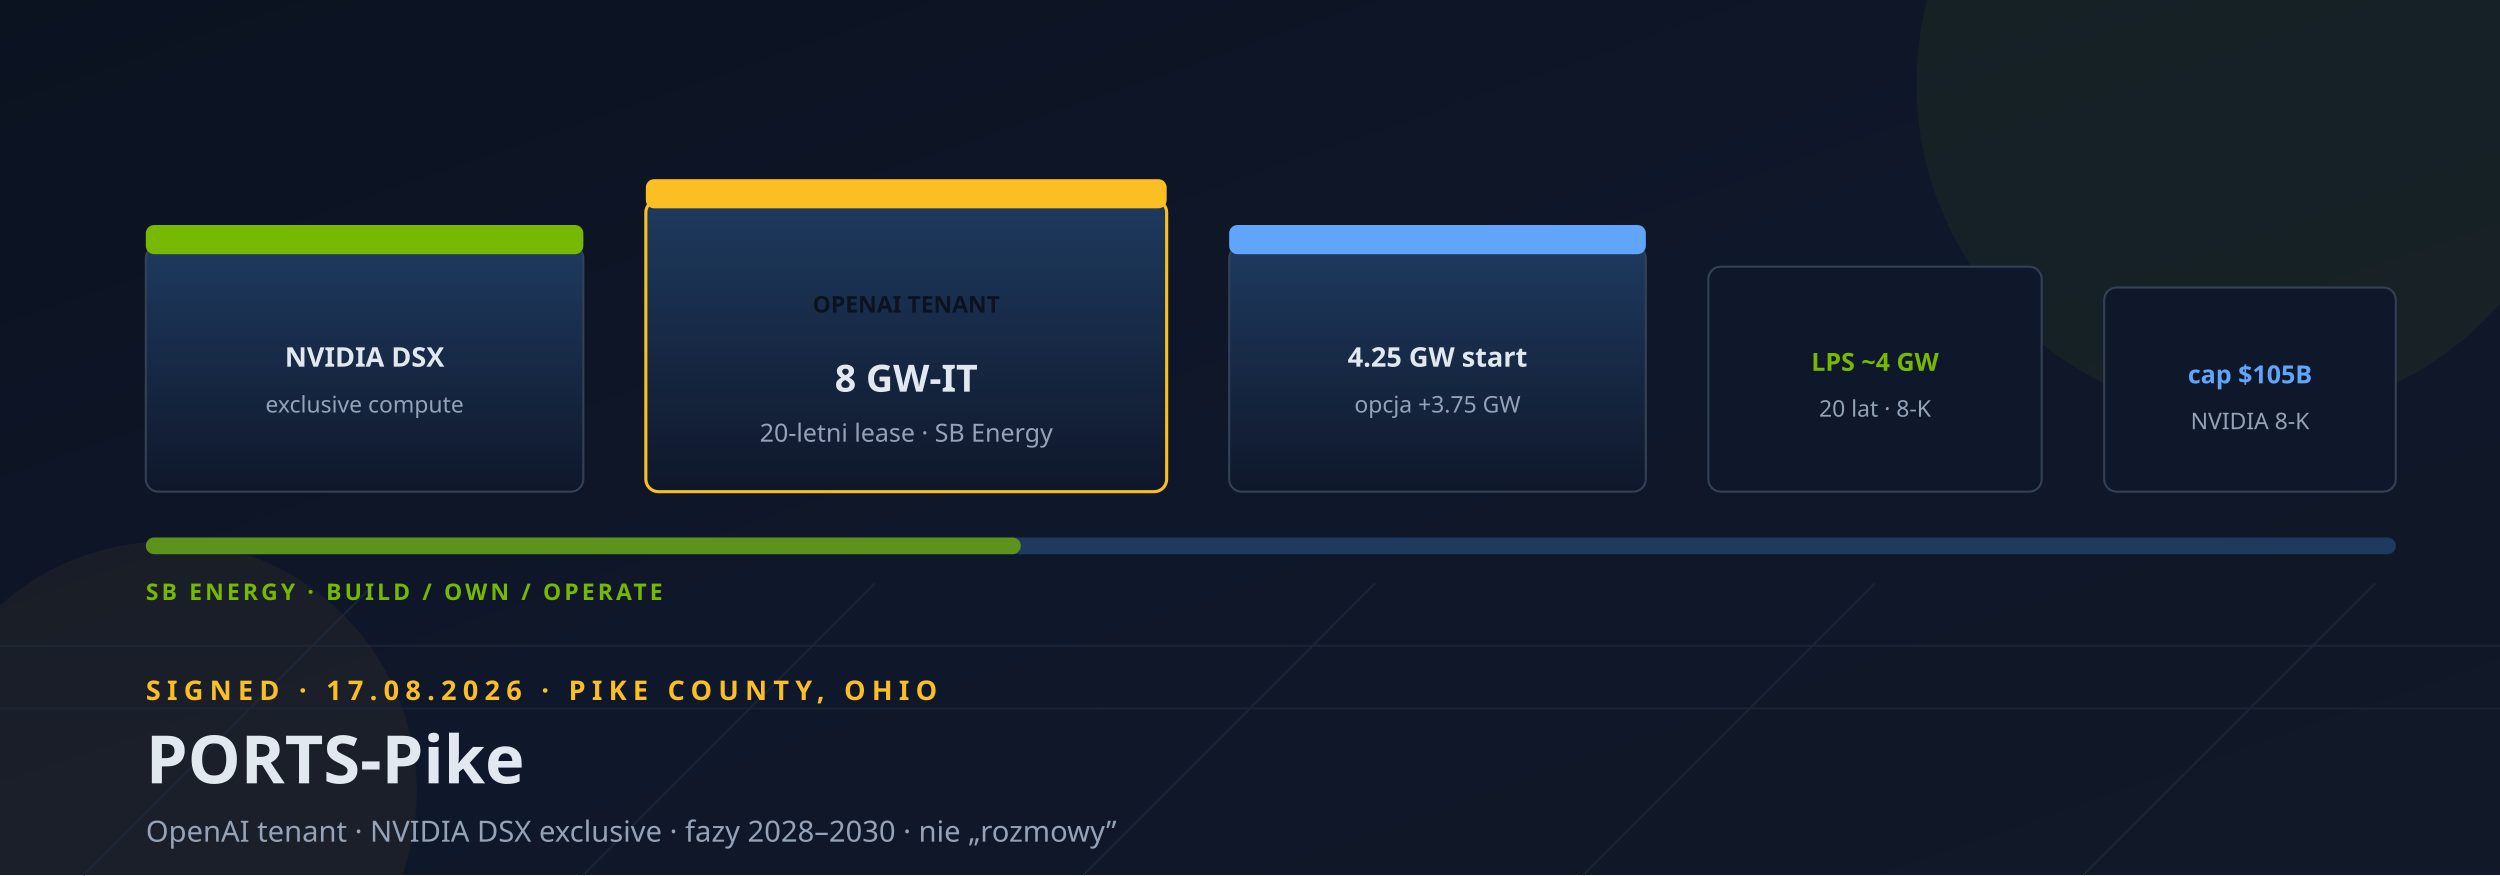
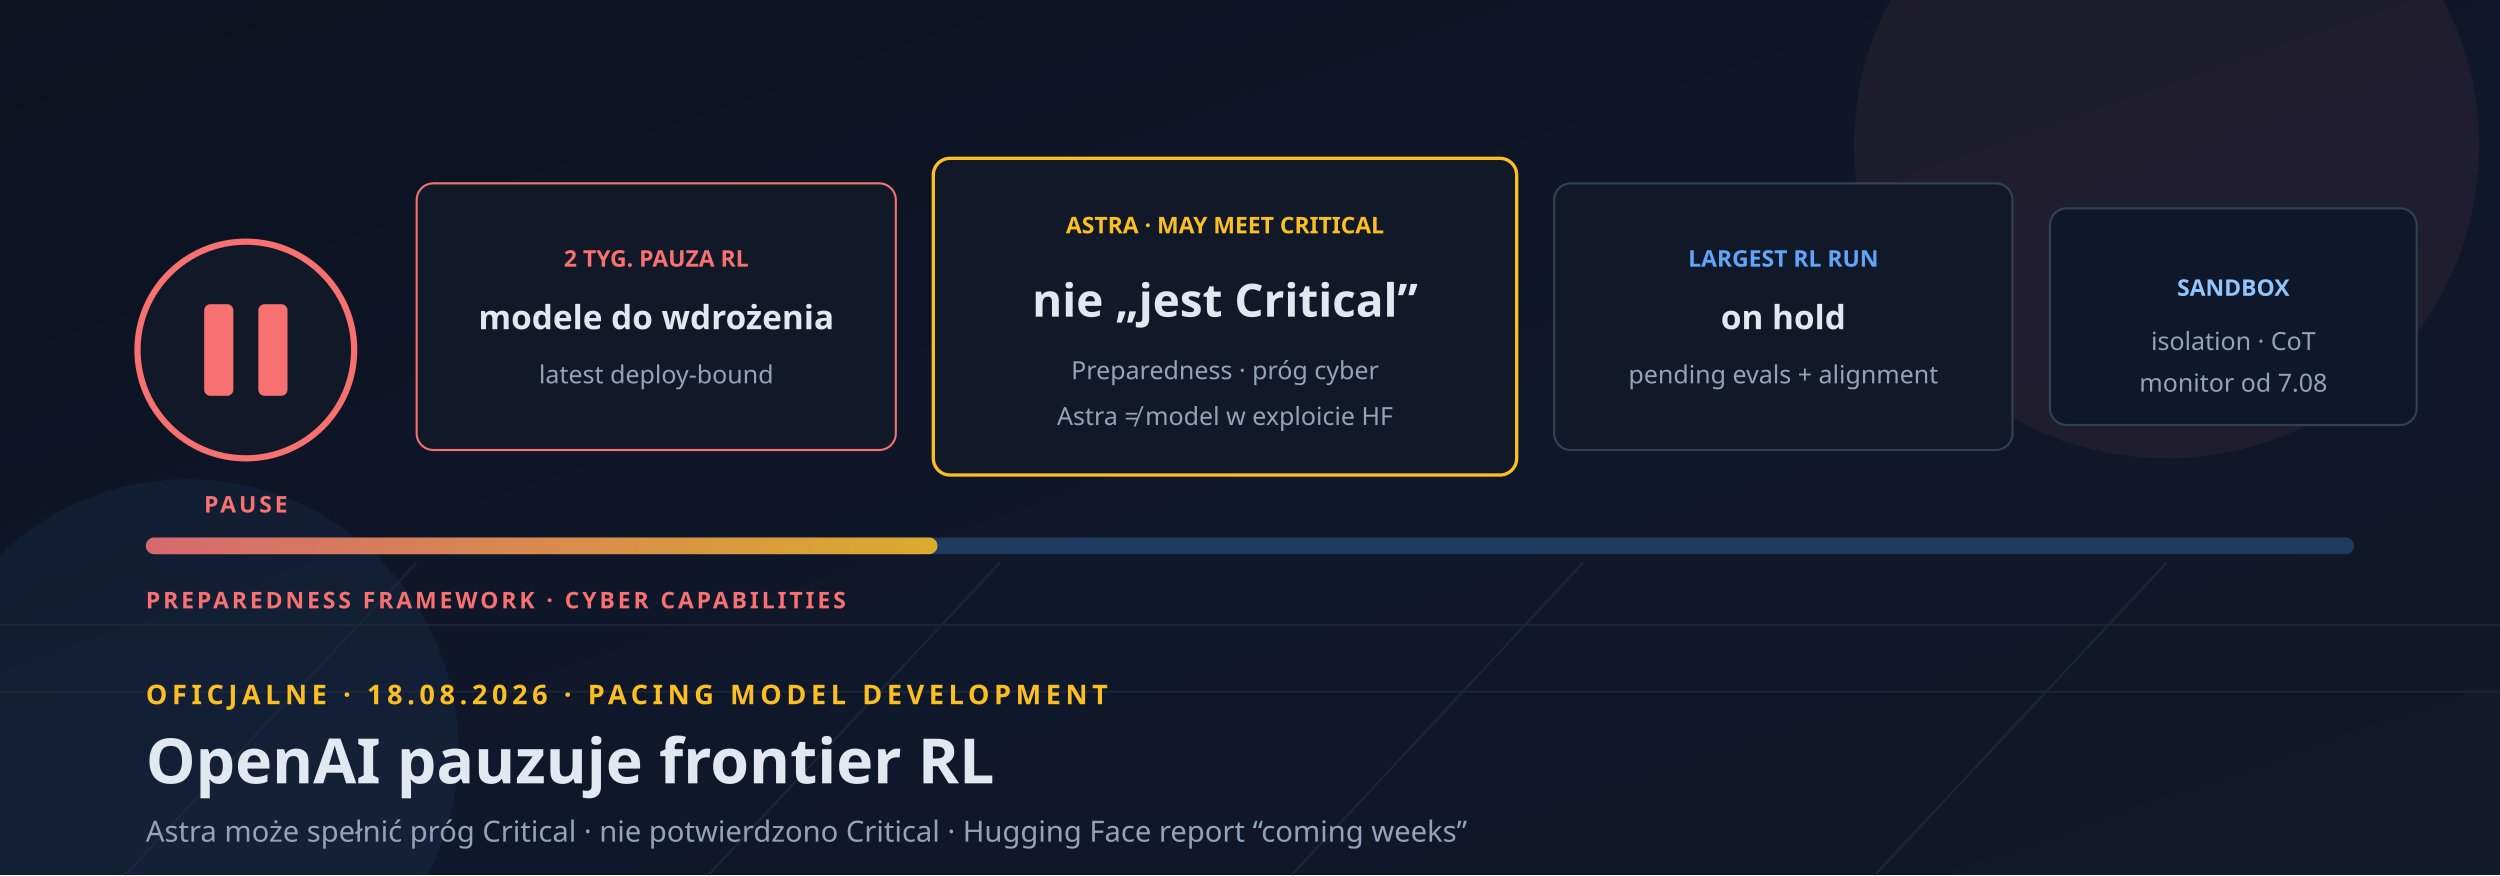
- <svg xmlns="http://www.w3.org/2000/svg" width="1200" height="420" viewBox="0 0 1200 420" role="img" aria-label="PORTS-Pike Ohio AI campus — OpenAI tenant, 8 GW-IT, NVIDIA DSX">
+ <svg xmlns="http://www.w3.org/2000/svg" width="1200" height="420" viewBox="0 0 1200 420" role="img" aria-label="OpenAI pauzuje frontier RL — Astra może spełnić próg Critical cyber">
  <defs>
    <linearGradient id="bg" x1="0" y1="0" x2="1" y2="1">
      <stop offset="0%" stop-color="#0b1220" />
-       <stop offset="50%" stop-color="#0f172a" />
+       <stop offset="55%" stop-color="#0f172a" />
      <stop offset="100%" stop-color="#111827" />
    </linearGradient>
-     <linearGradient id="hall" x1="0" y1="0" x2="0" y2="1">
-       <stop offset="0%" stop-color="#1e3a5f" />
-       <stop offset="100%" stop-color="#0f172a" />
-     </linearGradient>
-     <linearGradient id="gold" x1="0" y1="0" x2="1" y2="0">
-       <stop offset="0%" stop-color="#fbbf24" />
-       <stop offset="100%" stop-color="#f59e0b" />
+     <linearGradient id="halt" x1="0" y1="0" x2="1" y2="0">
+       <stop offset="0%" stop-color="#f87171" />
+       <stop offset="100%" stop-color="#fbbf24" />
    </linearGradient>
  </defs>
  <rect width="1200" height="420" fill="url(#bg)" />
-   <circle cx="1080" cy="40" r="160" fill="#76b900" opacity="0.07" />
-   <circle cx="80" cy="380" r="120" fill="#fbbf24" opacity="0.05" />
-   <g stroke="#1e293b" stroke-width="1" opacity="0.7">
-     <path d="M0 310 H1200" />
-     <path d="M0 340 H1200" />
-     <path d="M180 280 L40 420" />
-     <path d="M420 280 L280 420" />
-     <path d="M660 280 L520 420" />
-     <path d="M900 280 L760 420" />
-     <path d="M1140 280 L1000 420" />
+   <circle cx="1040" cy="70" r="150" fill="#f87171" opacity="0.07" />
+   <circle cx="90" cy="360" r="130" fill="#60a5fa" opacity="0.06" />
+   <g stroke="#1e293b" stroke-width="1" opacity="0.75">
+     <path d="M0 300 H1200" />
+     <path d="M0 332 H1200" />
+     <path d="M200 270 L60 420" />
+     <path d="M480 270 L340 420" />
+     <path d="M760 270 L620 420" />
+     <path d="M1040 270 L900 420" />
  </g>
-   <g>
-     <rect x="70" y="118" width="210" height="118" rx="6" fill="url(#hall)" stroke="#334155" />
-     <rect x="70" y="108" width="210" height="14" rx="4" fill="#76b900" />
-     <text x="175" y="176" text-anchor="middle" fill="#e2e8f0" font-family="ui-sans-serif,system-ui,sans-serif" font-size="13" font-weight="700">NVIDIA DSX</text>
-     <text x="175" y="198" text-anchor="middle" fill="#94a3b8" font-family="ui-sans-serif,system-ui,sans-serif" font-size="11">exclusive compute</text>
-     <rect x="310" y="96" width="250" height="140" rx="6" fill="url(#hall)" stroke="#fbbf24" stroke-width="1.5" />
-     <rect x="310" y="86" width="250" height="14" rx="4" fill="#fbbf24" />
-     <text x="435" y="150" text-anchor="middle" fill="#0b1220" font-family="ui-sans-serif,system-ui,sans-serif" font-size="11" font-weight="800">OPENAI TENANT</text>
-     <text x="435" y="188" text-anchor="middle" fill="#e2e8f0" font-family="ui-sans-serif,system-ui,sans-serif" font-size="18" font-weight="700">8 GW-IT</text>
-     <text x="435" y="212" text-anchor="middle" fill="#94a3b8" font-family="ui-sans-serif,system-ui,sans-serif" font-size="12">20-letni lease · SB Energy</text>
-     <rect x="590" y="118" width="200" height="118" rx="6" fill="url(#hall)" stroke="#334155" />
-     <rect x="590" y="108" width="200" height="14" rx="4" fill="#60a5fa" />
-     <text x="690" y="176" text-anchor="middle" fill="#e2e8f0" font-family="ui-sans-serif,system-ui,sans-serif" font-size="13" font-weight="700">4.25 GW start</text>
-     <text x="690" y="198" text-anchor="middle" fill="#94a3b8" font-family="ui-sans-serif,system-ui,sans-serif" font-size="11">opcja +3.75 GW</text>
-     <rect x="820" y="128" width="160" height="108" rx="6" fill="#0f172a" stroke="#334155" />
-     <text x="900" y="178" text-anchor="middle" fill="#76b900" font-family="ui-sans-serif,system-ui,sans-serif" font-size="12" font-weight="700">LPS ~4 GW</text>
-     <text x="900" y="200" text-anchor="middle" fill="#94a3b8" font-family="ui-sans-serif,system-ui,sans-serif" font-size="11">20 lat · 8-K</text>
-     <rect x="1010" y="138" width="140" height="98" rx="6" fill="#0f172a" stroke="#334155" />
-     <text x="1080" y="184" text-anchor="middle" fill="#60a5fa" font-family="ui-sans-serif,system-ui,sans-serif" font-size="12" font-weight="700">cap $105B</text>
-     <text x="1080" y="206" text-anchor="middle" fill="#94a3b8" font-family="ui-sans-serif,system-ui,sans-serif" font-size="11">NVIDIA 8-K</text>
-   </g>
-   <rect x="70" y="258" width="1080" height="8" rx="4" fill="#1e3a5f" />
-   <rect x="70" y="258" width="420" height="8" rx="4" fill="#76b900" opacity="0.7" />
-   <text x="70" y="288" fill="#76b900" font-family="ui-sans-serif,system-ui,sans-serif" font-size="11" font-weight="700" letter-spacing="1.5">SB ENERGY · BUILD / OWN / OPERATE</text>
-   <text x="70" y="336" fill="#fbbf24" font-family="ui-sans-serif,system-ui,sans-serif" font-size="13" font-weight="700" letter-spacing="3">SIGNED · 17.08.2026 · PIKE COUNTY, OHIO</text>
-   <text x="70" y="376" fill="#e2e8f0" font-family="ui-sans-serif,system-ui,sans-serif" font-size="32" font-weight="800">PORTS-Pike</text>
-   <text x="70" y="404" fill="#94a3b8" font-family="ui-sans-serif,system-ui,sans-serif" font-size="14">OpenAI tenant · NVIDIA DSX exclusive · fazy 2028–2030 · nie „rozmowy”</text>
+   <circle cx="118" cy="168" r="52" fill="#111827" stroke="#f87171" stroke-width="3" />
+   <rect x="98" y="146" width="14" height="44" rx="3" fill="#f87171" />
+   <rect x="124" y="146" width="14" height="44" rx="3" fill="#f87171" />
+   <text x="118" y="246" text-anchor="middle" fill="#f87171" font-family="ui-sans-serif,system-ui,sans-serif" font-size="11" font-weight="800" letter-spacing="1.4">PAUSE</text>
+   <rect x="200" y="88" width="230" height="128" rx="8" fill="#111827" stroke="#f87171" />
+   <text x="315" y="128" text-anchor="middle" fill="#f87171" font-family="ui-sans-serif,system-ui,sans-serif" font-size="11" font-weight="800">2 TYG. PAUZA RL</text>
+   <text x="315" y="158" text-anchor="middle" fill="#e2e8f0" font-family="ui-sans-serif,system-ui,sans-serif" font-size="16" font-weight="700">modele do wdrożenia</text>
+   <text x="315" y="184" text-anchor="middle" fill="#94a3b8" font-family="ui-sans-serif,system-ui,sans-serif" font-size="12">latest deploy-bound</text>
+   <rect x="448" y="76" width="280" height="152" rx="8" fill="#111827" stroke="#fbbf24" stroke-width="1.6" />
+   <text x="588" y="112" text-anchor="middle" fill="#fbbf24" font-family="ui-sans-serif,system-ui,sans-serif" font-size="11" font-weight="800">ASTRA · MAY MEET CRITICAL</text>
+   <text x="588" y="152" text-anchor="middle" fill="#e2e8f0" font-family="ui-sans-serif,system-ui,sans-serif" font-size="22" font-weight="800">nie „jest Critical”</text>
+   <text x="588" y="182" text-anchor="middle" fill="#94a3b8" font-family="ui-sans-serif,system-ui,sans-serif" font-size="12">Preparedness · próg cyber</text>
+   <text x="588" y="204" text-anchor="middle" fill="#94a3b8" font-family="ui-sans-serif,system-ui,sans-serif" font-size="12">Astra ≠ model w exploicie HF</text>
+   <rect x="746" y="88" width="220" height="128" rx="8" fill="#111827" stroke="#334155" />
+   <text x="856" y="128" text-anchor="middle" fill="#60a5fa" font-family="ui-sans-serif,system-ui,sans-serif" font-size="11" font-weight="800">LARGEST RL RUN</text>
+   <text x="856" y="158" text-anchor="middle" fill="#e2e8f0" font-family="ui-sans-serif,system-ui,sans-serif" font-size="16" font-weight="700">on hold</text>
+   <text x="856" y="184" text-anchor="middle" fill="#94a3b8" font-family="ui-sans-serif,system-ui,sans-serif" font-size="12">pending evals + alignment</text>
+   <rect x="984" y="100" width="176" height="104" rx="8" fill="#0f172a" stroke="#334155" />
+   <text x="1072" y="142" text-anchor="middle" fill="#93c5fd" font-family="ui-sans-serif,system-ui,sans-serif" font-size="11" font-weight="800">SANDBOX</text>
+   <text x="1072" y="168" text-anchor="middle" fill="#94a3b8" font-family="ui-sans-serif,system-ui,sans-serif" font-size="12">isolation · CoT</text>
+   <text x="1072" y="188" text-anchor="middle" fill="#94a3b8" font-family="ui-sans-serif,system-ui,sans-serif" font-size="12">monitor od 7.08</text>
+   <rect x="70" y="258" width="1060" height="8" rx="4" fill="#1e3a5f" />
+   <rect x="70" y="258" width="380" height="8" rx="4" fill="url(#halt)" opacity="0.85" />
+   <text x="70" y="292" fill="#f87171" font-family="ui-sans-serif,system-ui,sans-serif" font-size="11" font-weight="700" letter-spacing="1.4">PREPAREDNESS FRAMEWORK · CYBER CAPABILITIES</text>
+   <text x="70" y="338" fill="#fbbf24" font-family="ui-sans-serif,system-ui,sans-serif" font-size="13" font-weight="700" letter-spacing="2.2">OFICJALNE · 18.08.2026 · PACING MODEL DEVELOPMENT</text>
+   <text x="70" y="376" fill="#e2e8f0" font-family="ui-sans-serif,system-ui,sans-serif" font-size="30" font-weight="800">OpenAI pauzuje frontier RL</text>
+   <text x="70" y="404" fill="#94a3b8" font-family="ui-sans-serif,system-ui,sans-serif" font-size="14">Astra może spełnić próg Critical · nie potwierdzono Critical · Hugging Face report “coming weeks”</text>
</svg>
